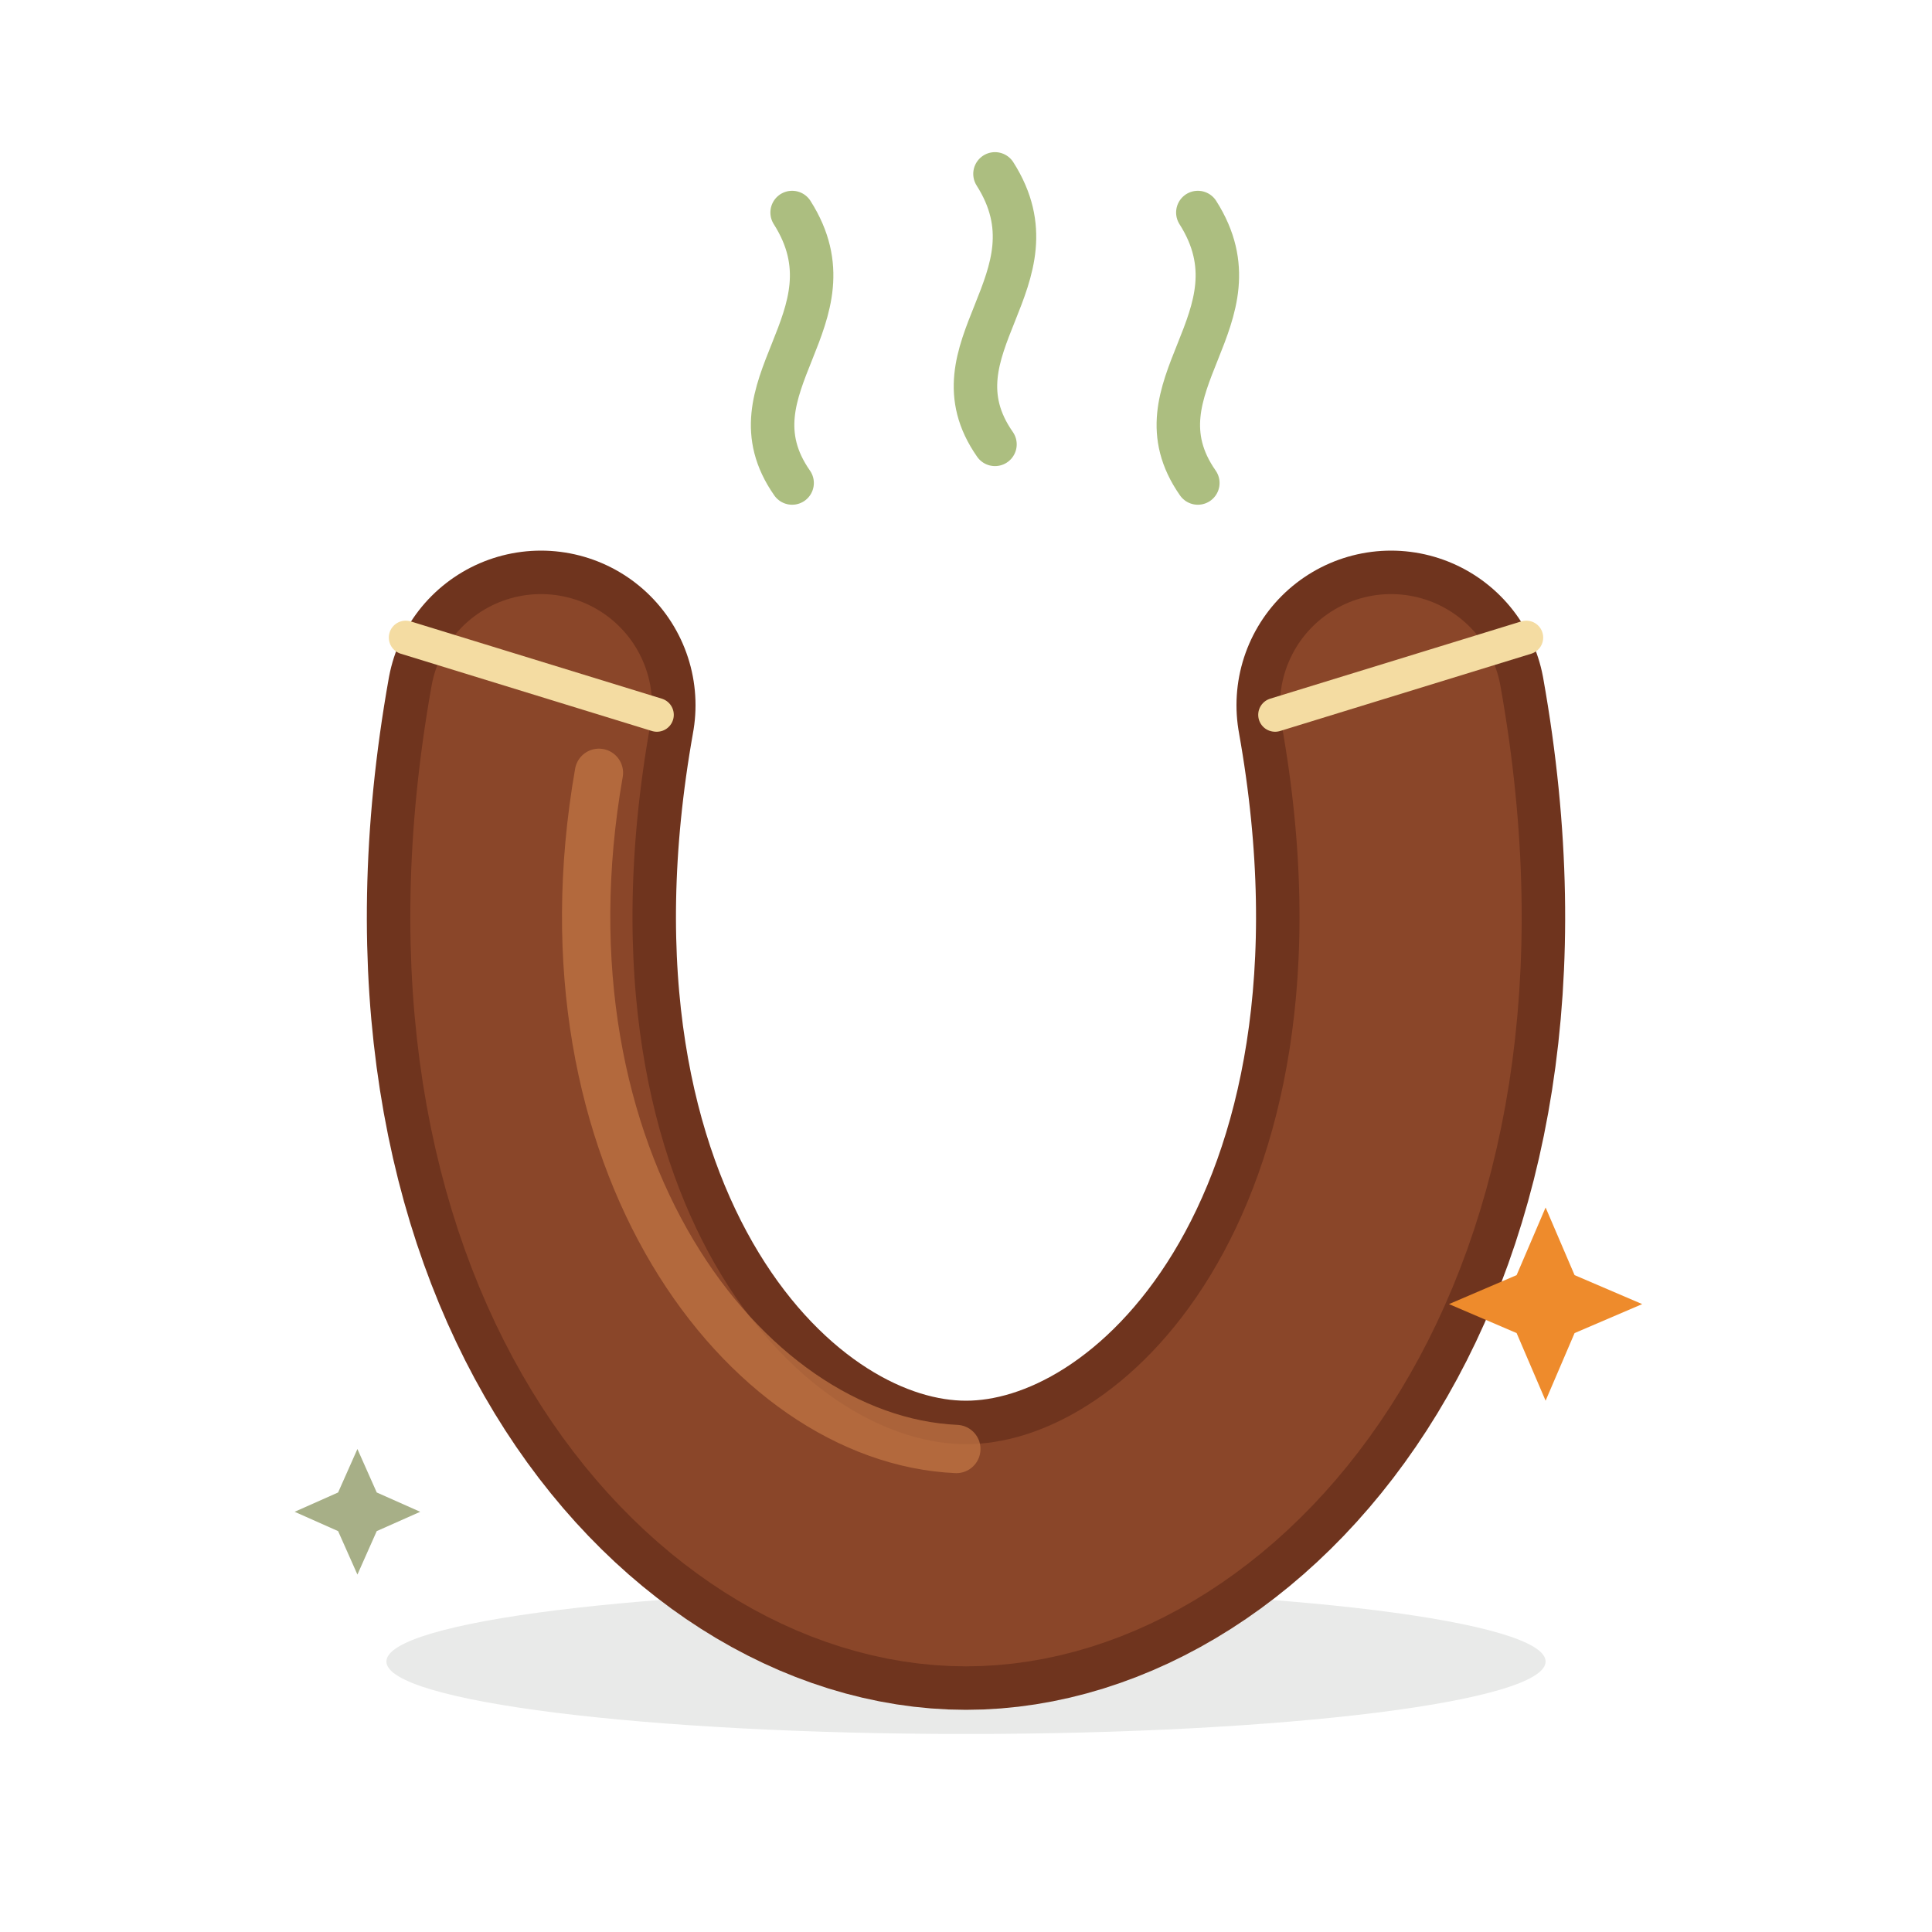
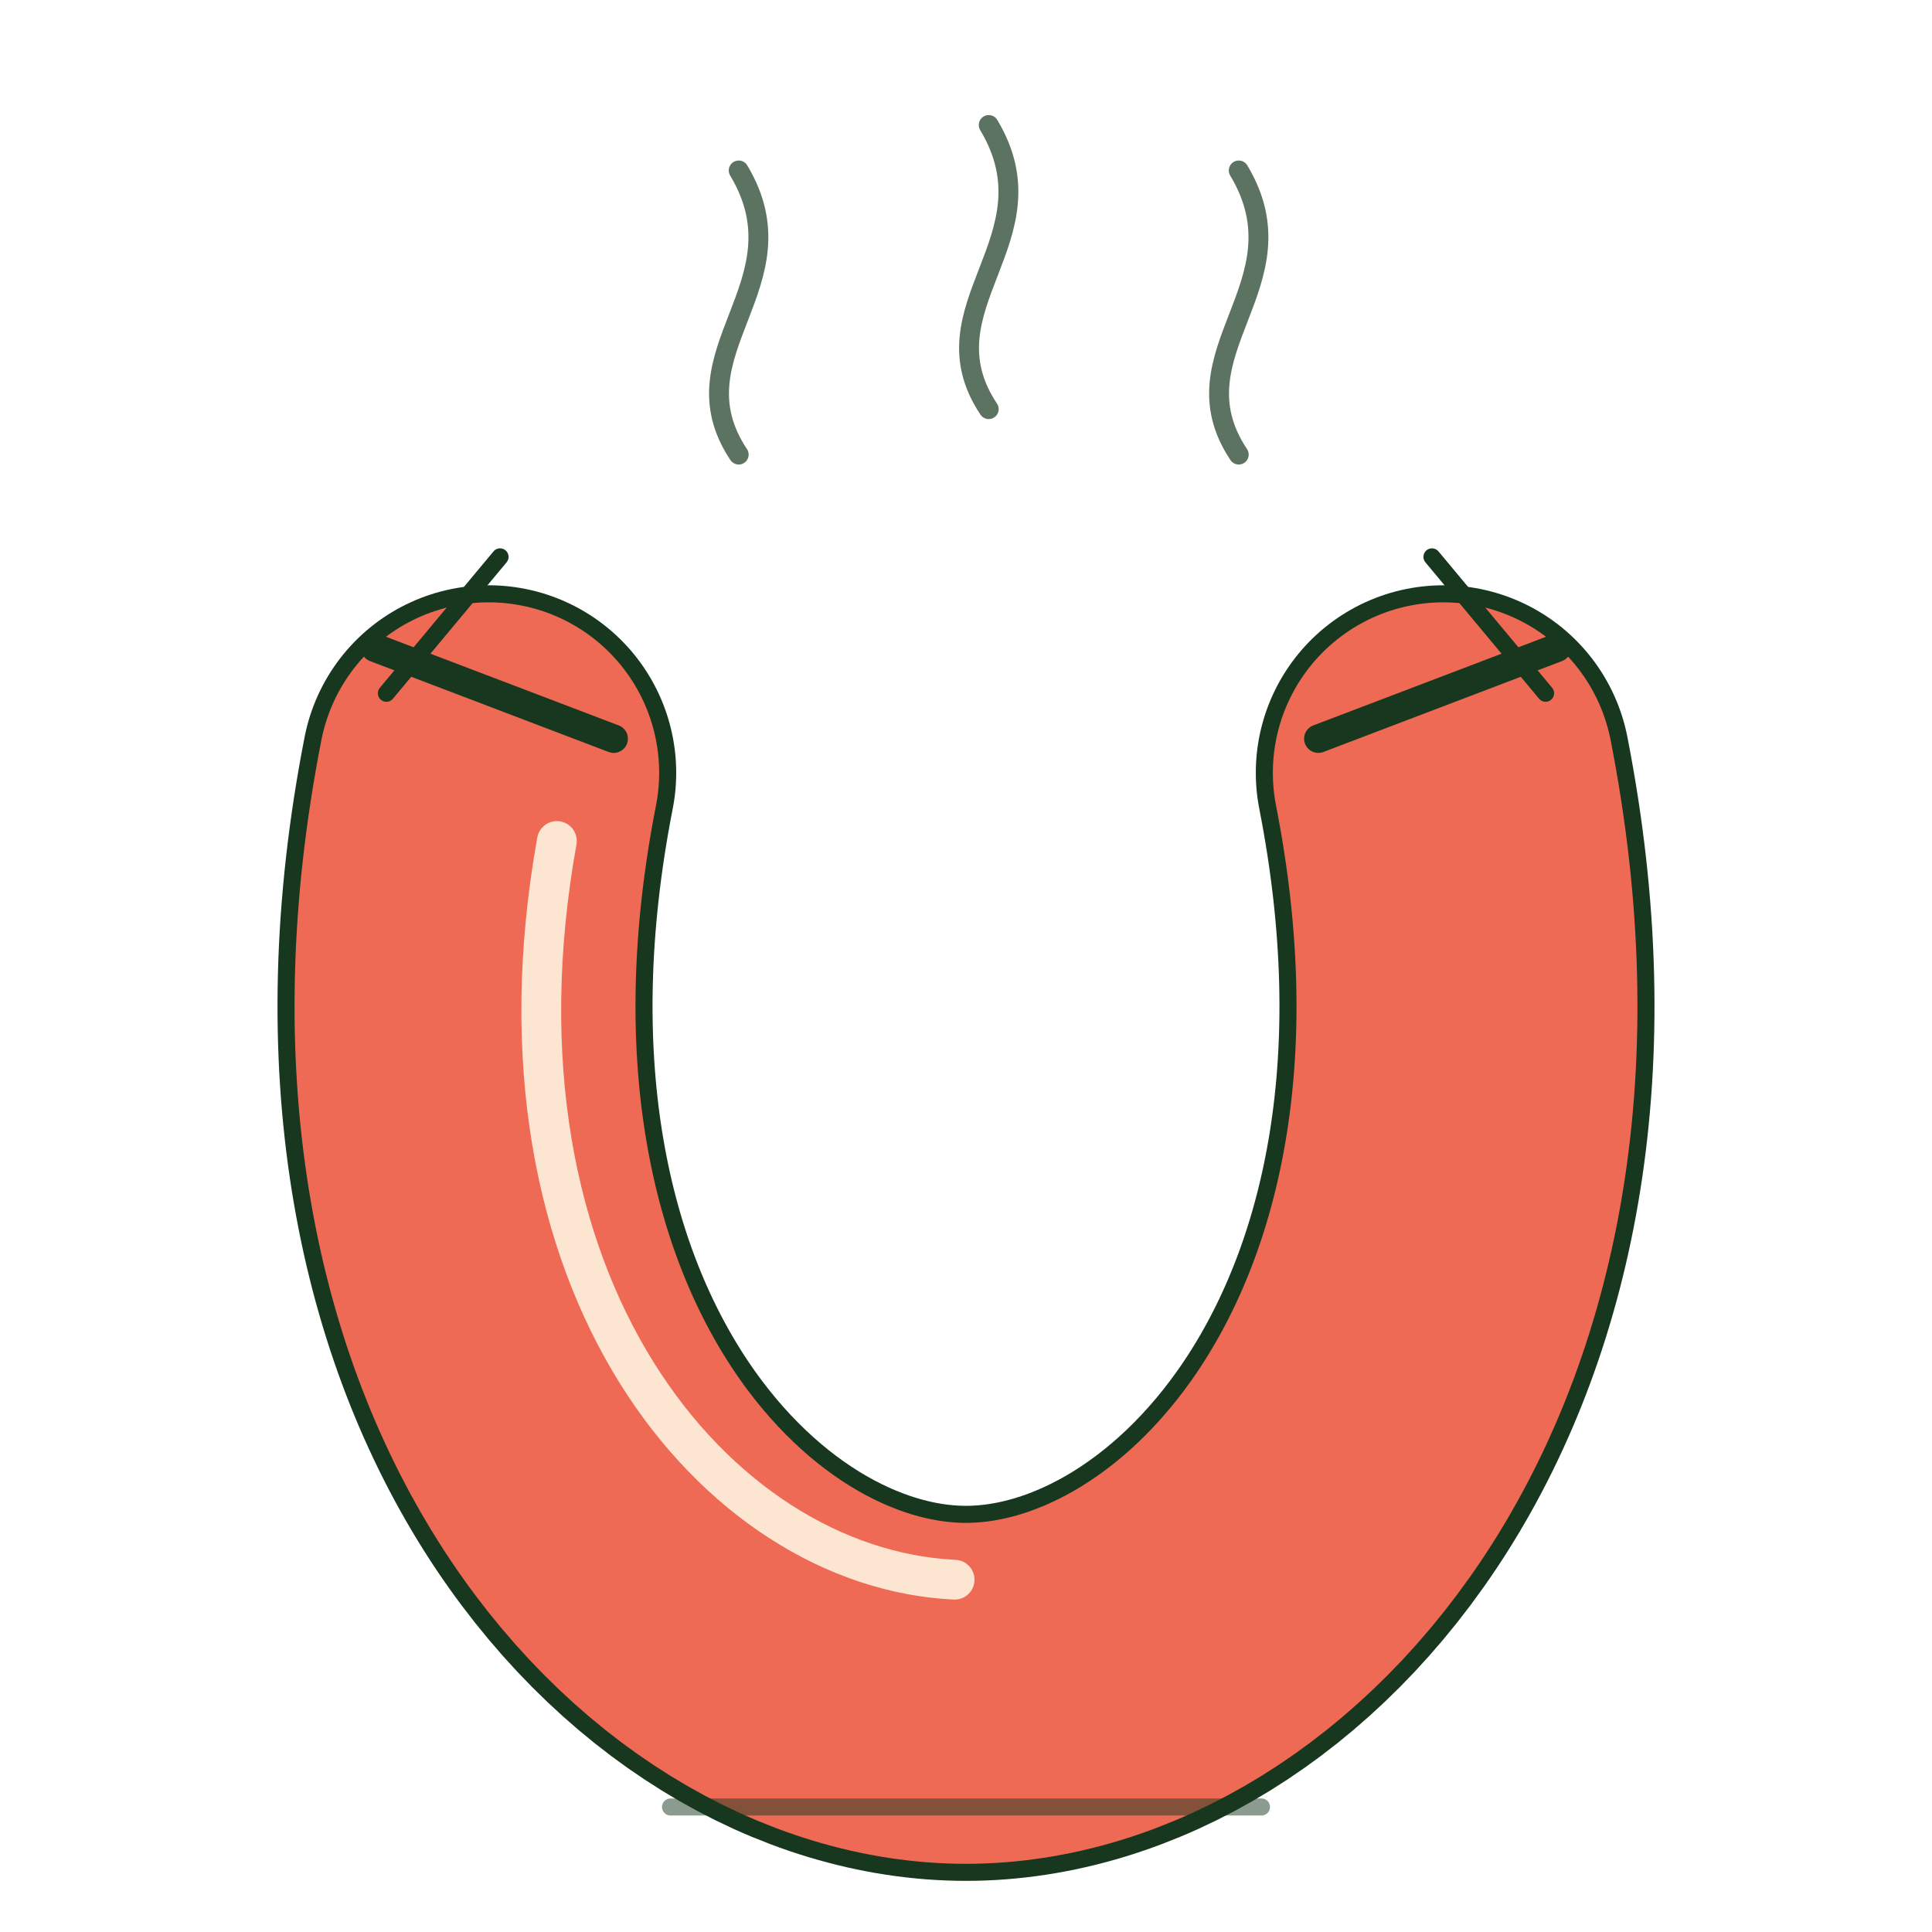
- <svg xmlns="http://www.w3.org/2000/svg" viewBox="0 0 400 400" fill="none">
-   <ellipse cx="200" cy="344" rx="120" ry="15" fill="#1B2A1A" opacity=".1" />
-   <path d="M112 146C92 258 150 322 200 322C250 322 308 258 288 146" stroke="#6F341E" stroke-width="64" stroke-linecap="round" />
-   <path d="M112 146C92 258 150 322 200 322C250 322 308 258 288 146" stroke="#8A4629" stroke-width="46" stroke-linecap="round" />
-   <path d="M124 160C110 240 154 298 198 300" stroke="#C47846" stroke-width="10" stroke-linecap="round" opacity=".7" />
-   <path d="M84 132L136 148M316 132L264 148" stroke="#F4DCA2" stroke-width="7" stroke-linecap="round" />
-   <path d="M164 100C150 80 178 66 164 44" stroke="#9DB36A" stroke-width="9" stroke-linecap="round" opacity=".85" />
-   <path d="M206 92C192 72 220 58 206 36" stroke="#9DB36A" stroke-width="9" stroke-linecap="round" opacity=".85" />
-   <path d="M248 100C234 80 262 66 248 44" stroke="#9DB36A" stroke-width="9" stroke-linecap="round" opacity=".85" />
-   <path d="M320 250l6 14 14 6-14 6-6 14-6-14-14-6 14-6z" fill="#EE8B2C" />
-   <path d="M74 300l4 9 9 4-9 4-4 9-4-9-9-4 9-4z" fill="#4F6010" opacity=".5" />
+ <svg xmlns="http://www.w3.org/2000/svg" viewBox="30 24 340 340" fill="none" stroke="#17371F" stroke-width="3" stroke-linecap="round" stroke-linejoin="round">
+   <path d="M116 160C96 262 152 322 200 322C248 322 304 262 284 160" stroke-width="66" />
+   <path d="M116 160C96 262 152 322 200 322C248 322 304 262 284 160" stroke="#EF6A55" stroke-width="60" />
+   <path d="M128 172C114 250 156 300 198 302" stroke="#FEFBE8" stroke-width="7" opacity=".85" />
+   <path d="M96 138L138 154M304 138L262 154" stroke-width="5" />
+   <path d="M98 146L118 122M302 146L282 122" stroke-width="3" />
+   <path d="M160 104C148 86 172 74 160 54M204 96C192 78 216 66 204 46M248 104C236 86 260 74 248 54" stroke-width="3.5" opacity=".7" />
+   <path d="M148 342H252" stroke-width="3" opacity=".5" />
</svg>
